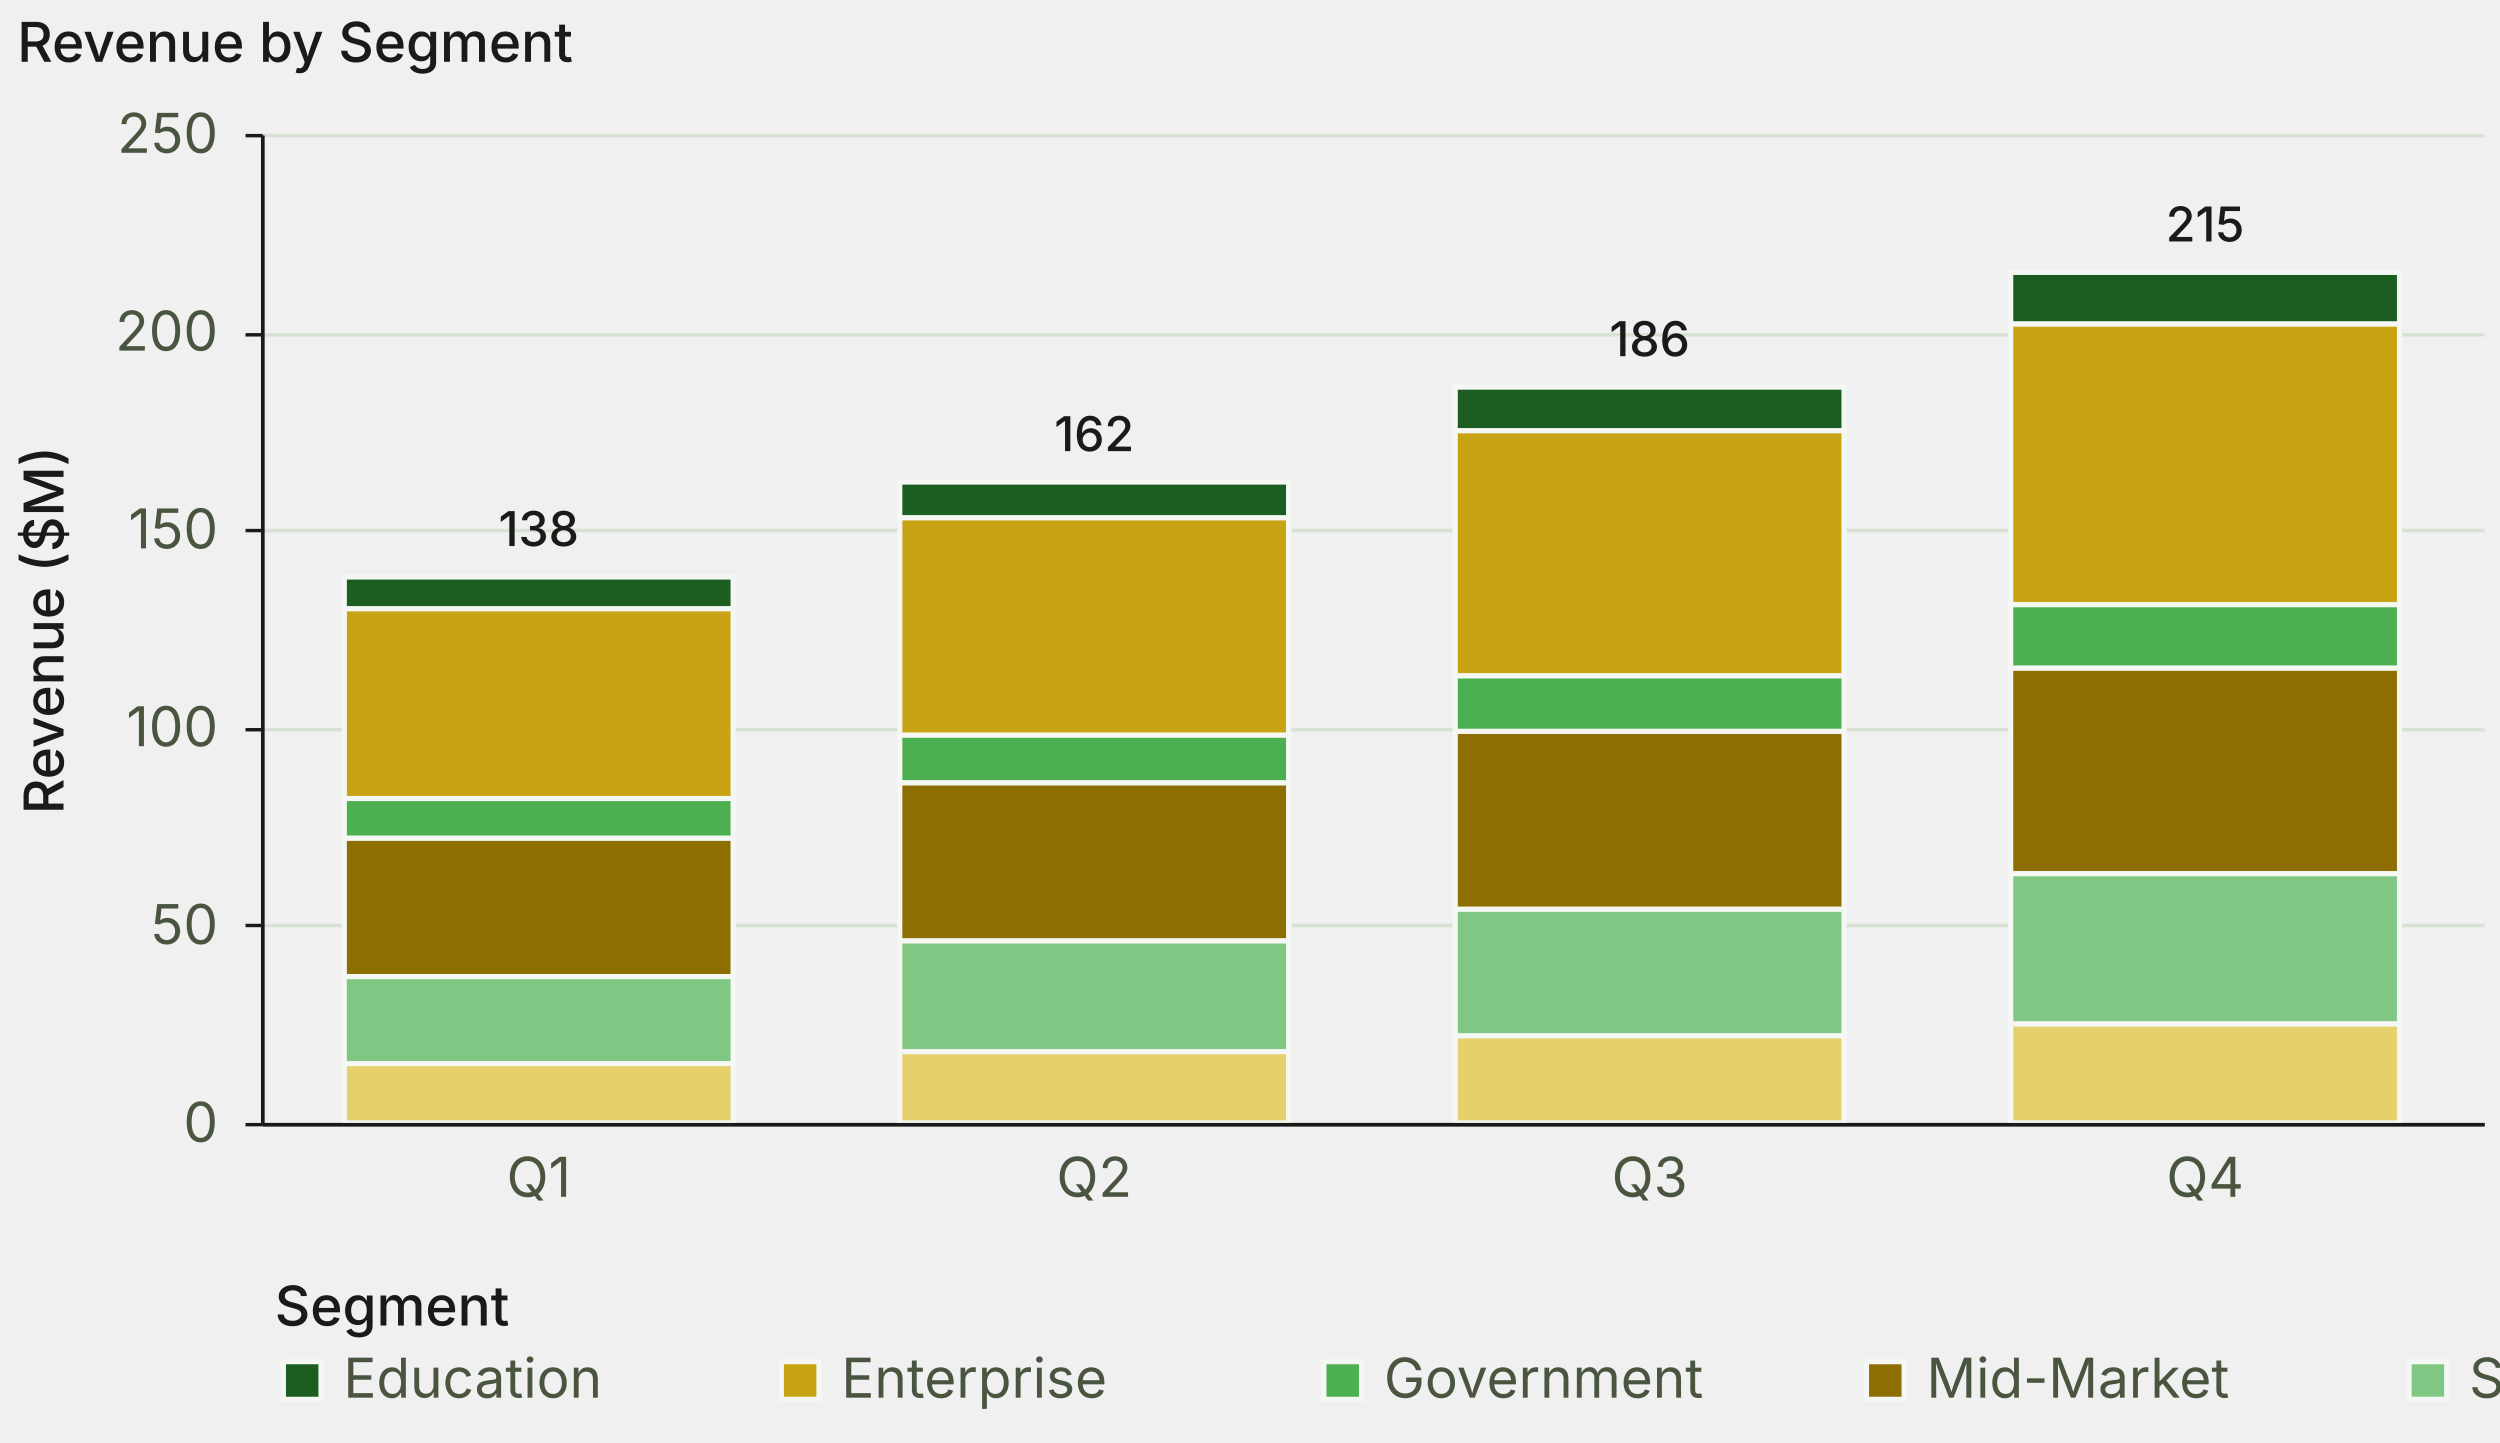
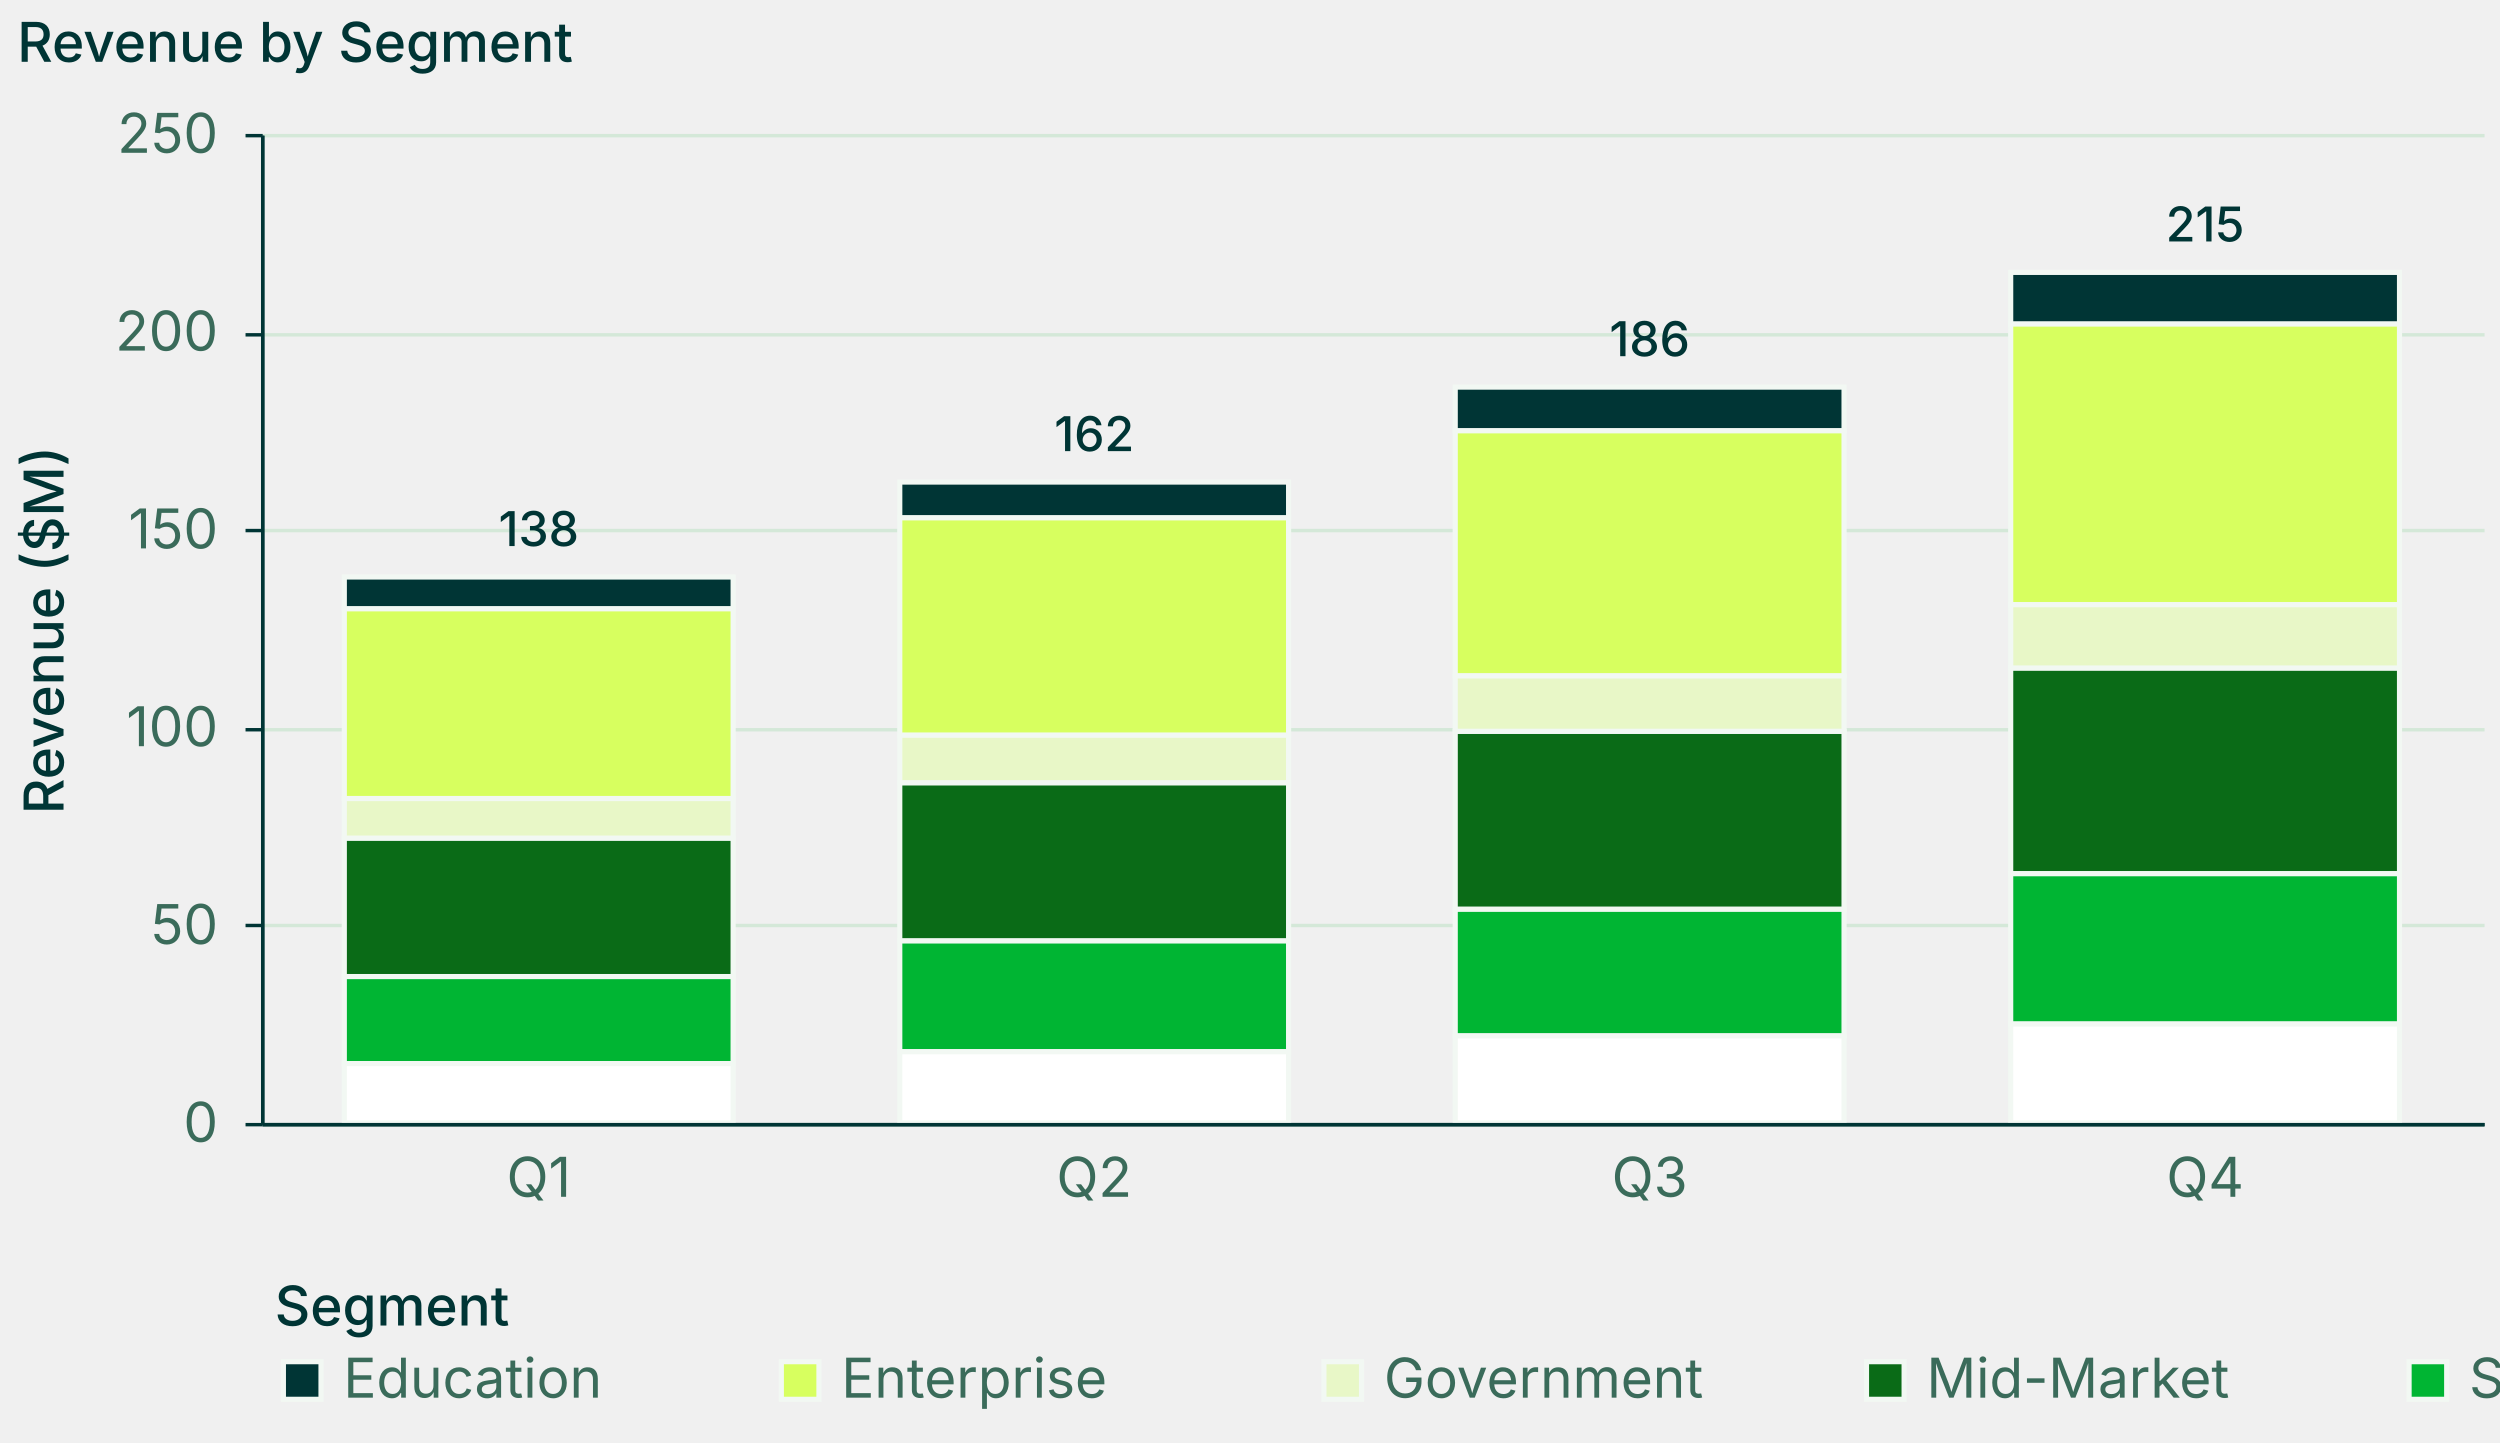
<svg xmlns="http://www.w3.org/2000/svg" version="1.1" class="marks" width="728" height="420" viewBox="0 0 728 420">
  <g fill="none" stroke-miterlimit="10" transform="translate(76,39)">
    <g class="mark-group role-frame root" role="graphics-object" aria-roledescription="group mark container">
      <g transform="translate(0,0)">
        <path class="background" aria-hidden="true" d="M0,0h647v288h-647Z" />
        <g>
          <g class="mark-group role-axis" aria-hidden="true">
            <g transform="translate(0.5,0.5)">
              <path class="background" aria-hidden="true" d="M0,0h0v0h0Z" pointer-events="none" />
              <g>
                <g class="mark-rule role-axis-grid" pointer-events="none">
-                   <line transform="translate(0,288)" x2="647" y2="0" stroke="#d8e2d4" stroke-width="1" stroke-dasharray="" opacity="1" />
-                   <line transform="translate(0,230)" x2="647" y2="0" stroke="#d8e2d4" stroke-width="1" stroke-dasharray="" opacity="1" />
-                   <line transform="translate(0,173)" x2="647" y2="0" stroke="#d8e2d4" stroke-width="1" stroke-dasharray="" opacity="1" />
-                   <line transform="translate(0,115)" x2="647" y2="0" stroke="#d8e2d4" stroke-width="1" stroke-dasharray="" opacity="1" />
-                   <line transform="translate(0,58)" x2="647" y2="0" stroke="#d8e2d4" stroke-width="1" stroke-dasharray="" opacity="1" />
-                   <line transform="translate(0,0)" x2="647" y2="0" stroke="#d8e2d4" stroke-width="1" stroke-dasharray="" opacity="1" />
+                   <line transform="translate(0,288)" x2="647" y2="0" stroke="#d4e8d8" stroke-width="1" stroke-dasharray="" opacity="1" />
+                   <line transform="translate(0,230)" x2="647" y2="0" stroke="#d4e8d8" stroke-width="1" stroke-dasharray="" opacity="1" />
+                   <line transform="translate(0,173)" x2="647" y2="0" stroke="#d4e8d8" stroke-width="1" stroke-dasharray="" opacity="1" />
+                   <line transform="translate(0,115)" x2="647" y2="0" stroke="#d4e8d8" stroke-width="1" stroke-dasharray="" opacity="1" />
+                   <line transform="translate(0,58)" x2="647" y2="0" stroke="#d4e8d8" stroke-width="1" stroke-dasharray="" opacity="1" />
+                   <line transform="translate(0,0)" x2="647" y2="0" stroke="#d4e8d8" stroke-width="1" stroke-dasharray="" opacity="1" />
                </g>
              </g>
              <path class="foreground" aria-hidden="true" d="" pointer-events="none" display="none" />
            </g>
          </g>
          <g class="mark-group role-axis" role="graphics-symbol" aria-roledescription="axis" aria-label="X-axis for a discrete scale with 4 values: Q1, Q2, Q3, Q4">
            <g transform="translate(0.5,288.5)">
              <path class="background" aria-hidden="true" d="M0,0h0v0h0Z" pointer-events="none" />
              <g>
                <g class="mark-text role-axis-label" pointer-events="none">
-                   <text text-anchor="middle" transform="translate(80.375,21)" font-family="system-ui, -apple-system, sans-serif" font-size="16px" fill="#4a5540" opacity="1">Q1</text>
-                   <text text-anchor="middle" transform="translate(242.125,21)" font-family="system-ui, -apple-system, sans-serif" font-size="16px" fill="#4a5540" opacity="1">Q2</text>
-                   <text text-anchor="middle" transform="translate(403.875,21)" font-family="system-ui, -apple-system, sans-serif" font-size="16px" fill="#4a5540" opacity="1">Q3</text>
-                   <text text-anchor="middle" transform="translate(565.625,21)" font-family="system-ui, -apple-system, sans-serif" font-size="16px" fill="#4a5540" opacity="1">Q4</text>
+                   <text text-anchor="middle" transform="translate(80.375,21)" font-family="system-ui, -apple-system, sans-serif" font-size="16px" fill="#3a6b5a" opacity="1">Q1</text>
+                   <text text-anchor="middle" transform="translate(242.125,21)" font-family="system-ui, -apple-system, sans-serif" font-size="16px" fill="#3a6b5a" opacity="1">Q2</text>
+                   <text text-anchor="middle" transform="translate(403.875,21)" font-family="system-ui, -apple-system, sans-serif" font-size="16px" fill="#3a6b5a" opacity="1">Q3</text>
+                   <text text-anchor="middle" transform="translate(565.625,21)" font-family="system-ui, -apple-system, sans-serif" font-size="16px" fill="#3a6b5a" opacity="1">Q4</text>
                </g>
                <g class="mark-rule role-axis-domain" pointer-events="none">
-                   <line transform="translate(0,0)" x2="647" y2="0" stroke="#1a1a1a" stroke-width="1" opacity="1" />
+                   <line transform="translate(0,0)" x2="647" y2="0" stroke="#003535" stroke-width="1" opacity="1" />
                </g>
              </g>
              <path class="foreground" aria-hidden="true" d="" pointer-events="none" display="none" />
            </g>
          </g>
          <g class="mark-group role-axis" role="graphics-symbol" aria-roledescription="axis" aria-label="Y-axis titled 'Revenue ($M)' for a linear scale with values from 0 to 250">
            <g transform="translate(0.5,0.5)">
              <path class="background" aria-hidden="true" d="M0,0h0v0h0Z" pointer-events="none" />
              <g>
                <g class="mark-rule role-axis-tick" pointer-events="none">
-                   <line transform="translate(0,288)" x2="-5" y2="0" stroke="#1a1a1a" stroke-width="1" opacity="1" />
-                   <line transform="translate(0,230)" x2="-5" y2="0" stroke="#1a1a1a" stroke-width="1" opacity="1" />
-                   <line transform="translate(0,173)" x2="-5" y2="0" stroke="#1a1a1a" stroke-width="1" opacity="1" />
-                   <line transform="translate(0,115)" x2="-5" y2="0" stroke="#1a1a1a" stroke-width="1" opacity="1" />
-                   <line transform="translate(0,58)" x2="-5" y2="0" stroke="#1a1a1a" stroke-width="1" opacity="1" />
-                   <line transform="translate(0,0)" x2="-5" y2="0" stroke="#1a1a1a" stroke-width="1" opacity="1" />
+                   <line transform="translate(0,288)" x2="-5" y2="0" stroke="#003535" stroke-width="1" opacity="1" />
+                   <line transform="translate(0,230)" x2="-5" y2="0" stroke="#003535" stroke-width="1" opacity="1" />
+                   <line transform="translate(0,173)" x2="-5" y2="0" stroke="#003535" stroke-width="1" opacity="1" />
+                   <line transform="translate(0,115)" x2="-5" y2="0" stroke="#003535" stroke-width="1" opacity="1" />
+                   <line transform="translate(0,58)" x2="-5" y2="0" stroke="#003535" stroke-width="1" opacity="1" />
+                   <line transform="translate(0,0)" x2="-5" y2="0" stroke="#003535" stroke-width="1" opacity="1" />
                </g>
                <g class="mark-text role-axis-label" pointer-events="none">
-                   <text text-anchor="end" transform="translate(-13,293)" font-family="system-ui, -apple-system, sans-serif" font-size="16px" fill="#4a5540" opacity="1">0</text>
-                   <text text-anchor="end" transform="translate(-13,235.4)" font-family="system-ui, -apple-system, sans-serif" font-size="16px" fill="#4a5540" opacity="1">50</text>
-                   <text text-anchor="end" transform="translate(-13,177.8)" font-family="system-ui, -apple-system, sans-serif" font-size="16px" fill="#4a5540" opacity="1">100</text>
-                   <text text-anchor="end" transform="translate(-13,120.2)" font-family="system-ui, -apple-system, sans-serif" font-size="16px" fill="#4a5540" opacity="1">150</text>
-                   <text text-anchor="end" transform="translate(-13,62.6)" font-family="system-ui, -apple-system, sans-serif" font-size="16px" fill="#4a5540" opacity="1">200</text>
-                   <text text-anchor="end" transform="translate(-13,5)" font-family="system-ui, -apple-system, sans-serif" font-size="16px" fill="#4a5540" opacity="1">250</text>
+                   <text text-anchor="end" transform="translate(-13,293)" font-family="system-ui, -apple-system, sans-serif" font-size="16px" fill="#3a6b5a" opacity="1">0</text>
+                   <text text-anchor="end" transform="translate(-13,235.4)" font-family="system-ui, -apple-system, sans-serif" font-size="16px" fill="#3a6b5a" opacity="1">50</text>
+                   <text text-anchor="end" transform="translate(-13,177.8)" font-family="system-ui, -apple-system, sans-serif" font-size="16px" fill="#3a6b5a" opacity="1">100</text>
+                   <text text-anchor="end" transform="translate(-13,120.2)" font-family="system-ui, -apple-system, sans-serif" font-size="16px" fill="#3a6b5a" opacity="1">150</text>
+                   <text text-anchor="end" transform="translate(-13,62.6)" font-family="system-ui, -apple-system, sans-serif" font-size="16px" fill="#3a6b5a" opacity="1">200</text>
+                   <text text-anchor="end" transform="translate(-13,5)" font-family="system-ui, -apple-system, sans-serif" font-size="16px" fill="#3a6b5a" opacity="1">250</text>
                </g>
                <g class="mark-rule role-axis-domain" pointer-events="none">
-                   <line transform="translate(0,288)" x2="0" y2="-288" stroke="#1a1a1a" stroke-width="1" opacity="1" />
+                   <line transform="translate(0,288)" x2="0" y2="-288" stroke="#003535" stroke-width="1" opacity="1" />
                </g>
                <g class="mark-text role-axis-title" pointer-events="none">
-                   <text text-anchor="middle" transform="translate(-55,144) rotate(-90) translate(0,-3)" font-family="system-ui, -apple-system, sans-serif" font-size="16px" font-weight="500" fill="#1a1a1a" opacity="1">Revenue ($M)</text>
+                   <text text-anchor="middle" transform="translate(-55,144) rotate(-90) translate(0,-3)" font-family="system-ui, -apple-system, sans-serif" font-size="16px" font-weight="500" fill="#003535" opacity="1">Revenue ($M)</text>
                </g>
              </g>
              <path class="foreground" aria-hidden="true" d="" pointer-events="none" display="none" />
            </g>
          </g>
          <g class="mark-rect role-mark layer_0_marks" role="graphics-object" aria-roledescription="rect mark container">
-             <path aria-label="quarter: Q1; Revenue ($M): 48; Segment: Enterprise" role="graphics-symbol" aria-roledescription="bar" d="M24.262,138.24h113.225v55.296h-113.225Z" fill="#C8A415" stroke="#f4f7f3" stroke-width="1.5" />
-             <path aria-label="quarter: Q1; Revenue ($M): 35; Segment: Mid-Market" role="graphics-symbol" aria-roledescription="bar" d="M24.262,205.056h113.225v40.32h-113.225Z" fill="#8D6E00" stroke="#f4f7f3" stroke-width="1.5" />
-             <path aria-label="quarter: Q1; Revenue ($M): 22; Segment: SMB" role="graphics-symbol" aria-roledescription="bar" d="M24.262,245.376h113.225v25.344h-113.225Z" fill="#81C784" stroke="#f4f7f3" stroke-width="1.5" />
-             <path aria-label="quarter: Q1; Revenue ($M): 15; Segment: Startup" role="graphics-symbol" aria-roledescription="bar" d="M24.262,270.72h113.225v17.28h-113.225Z" fill="#E6D06C" stroke="#f4f7f3" stroke-width="1.5" />
-             <path aria-label="quarter: Q1; Revenue ($M): 10; Segment: Government" role="graphics-symbol" aria-roledescription="bar" d="M24.262,193.536h113.225v11.52h-113.225Z" fill="#4CAF50" stroke="#f4f7f3" stroke-width="1.5" />
-             <path aria-label="quarter: Q1; Revenue ($M): 8; Segment: Education" role="graphics-symbol" aria-roledescription="bar" d="M24.262,129.024h113.225v9.216h-113.225Z" fill="#1B5E20" stroke="#f4f7f3" stroke-width="1.5" />
-             <path aria-label="quarter: Q2; Revenue ($M): 55; Segment: Enterprise" role="graphics-symbol" aria-roledescription="bar" d="M186.012,111.744h113.225v63.36h-113.225Z" fill="#C8A415" stroke="#f4f7f3" stroke-width="1.5" />
-             <path aria-label="quarter: Q2; Revenue ($M): 40; Segment: Mid-Market" role="graphics-symbol" aria-roledescription="bar" d="M186.012,188.928h113.225v46.08h-113.225Z" fill="#8D6E00" stroke="#f4f7f3" stroke-width="1.5" />
-             <path aria-label="quarter: Q2; Revenue ($M): 28; Segment: SMB" role="graphics-symbol" aria-roledescription="bar" d="M186.012,235.008h113.225v32.256h-113.225Z" fill="#81C784" stroke="#f4f7f3" stroke-width="1.5" />
-             <path aria-label="quarter: Q2; Revenue ($M): 18; Segment: Startup" role="graphics-symbol" aria-roledescription="bar" d="M186.012,267.264h113.225v20.736h-113.225Z" fill="#E6D06C" stroke="#f4f7f3" stroke-width="1.5" />
-             <path aria-label="quarter: Q2; Revenue ($M): 12; Segment: Government" role="graphics-symbol" aria-roledescription="bar" d="M186.012,175.104h113.225v13.824h-113.225Z" fill="#4CAF50" stroke="#f4f7f3" stroke-width="1.5" />
-             <path aria-label="quarter: Q2; Revenue ($M): 9; Segment: Education" role="graphics-symbol" aria-roledescription="bar" d="M186.012,101.376h113.225v10.368h-113.225Z" fill="#1B5E20" stroke="#f4f7f3" stroke-width="1.5" />
-             <path aria-label="quarter: Q3; Revenue ($M): 62; Segment: Enterprise" role="graphics-symbol" aria-roledescription="bar" d="M347.762,86.4h113.225v71.424h-113.225Z" fill="#C8A415" stroke="#f4f7f3" stroke-width="1.5" />
-             <path aria-label="quarter: Q3; Revenue ($M): 45; Segment: Mid-Market" role="graphics-symbol" aria-roledescription="bar" d="M347.762,173.952h113.225v51.84h-113.225Z" fill="#8D6E00" stroke="#f4f7f3" stroke-width="1.5" />
-             <path aria-label="quarter: Q3; Revenue ($M): 32; Segment: SMB" role="graphics-symbol" aria-roledescription="bar" d="M347.762,225.792h113.225v36.864h-113.225Z" fill="#81C784" stroke="#f4f7f3" stroke-width="1.5" />
-             <path aria-label="quarter: Q3; Revenue ($M): 22; Segment: Startup" role="graphics-symbol" aria-roledescription="bar" d="M347.762,262.656h113.225v25.344h-113.225Z" fill="#E6D06C" stroke="#f4f7f3" stroke-width="1.5" />
-             <path aria-label="quarter: Q3; Revenue ($M): 14; Segment: Government" role="graphics-symbol" aria-roledescription="bar" d="M347.762,157.824h113.225v16.128h-113.225Z" fill="#4CAF50" stroke="#f4f7f3" stroke-width="1.5" />
-             <path aria-label="quarter: Q3; Revenue ($M): 11; Segment: Education" role="graphics-symbol" aria-roledescription="bar" d="M347.762,73.728h113.225v12.672h-113.225Z" fill="#1B5E20" stroke="#f4f7f3" stroke-width="1.5" />
-             <path aria-label="quarter: Q4; Revenue ($M): 71; Segment: Enterprise" role="graphics-symbol" aria-roledescription="bar" d="M509.512,55.296h113.225v81.792h-113.225Z" fill="#C8A415" stroke="#f4f7f3" stroke-width="1.5" />
-             <path aria-label="quarter: Q4; Revenue ($M): 52; Segment: Mid-Market" role="graphics-symbol" aria-roledescription="bar" d="M509.512,155.52h113.225v59.904h-113.225Z" fill="#8D6E00" stroke="#f4f7f3" stroke-width="1.5" />
-             <path aria-label="quarter: Q4; Revenue ($M): 38; Segment: SMB" role="graphics-symbol" aria-roledescription="bar" d="M509.512,215.424h113.225v43.776h-113.225Z" fill="#81C784" stroke="#f4f7f3" stroke-width="1.5" />
-             <path aria-label="quarter: Q4; Revenue ($M): 25; Segment: Startup" role="graphics-symbol" aria-roledescription="bar" d="M509.512,259.2h113.225v28.8h-113.225Z" fill="#E6D06C" stroke="#f4f7f3" stroke-width="1.5" />
-             <path aria-label="quarter: Q4; Revenue ($M): 16; Segment: Government" role="graphics-symbol" aria-roledescription="bar" d="M509.512,137.088h113.225v18.432h-113.225Z" fill="#4CAF50" stroke="#f4f7f3" stroke-width="1.5" />
-             <path aria-label="quarter: Q4; Revenue ($M): 13; Segment: Education" role="graphics-symbol" aria-roledescription="bar" d="M509.512,40.32h113.225v14.976h-113.225Z" fill="#1B5E20" stroke="#f4f7f3" stroke-width="1.5" />
+             <path aria-label="quarter: Q1; Revenue ($M): 48; Segment: Enterprise" role="graphics-symbol" aria-roledescription="bar" d="M24.262,138.24h113.225v55.296h-113.225Z" fill="#D7FF5F" stroke="#f2f8f3" stroke-width="1.5" />
+             <path aria-label="quarter: Q1; Revenue ($M): 35; Segment: Mid-Market" role="graphics-symbol" aria-roledescription="bar" d="M24.262,205.056h113.225v40.32h-113.225Z" fill="#0A6B17" stroke="#f2f8f3" stroke-width="1.5" />
+             <path aria-label="quarter: Q1; Revenue ($M): 22; Segment: SMB" role="graphics-symbol" aria-roledescription="bar" d="M24.262,245.376h113.225v25.344h-113.225Z" fill="#00B533" stroke="#f2f8f3" stroke-width="1.5" />
+             <path aria-label="quarter: Q1; Revenue ($M): 15; Segment: Startup" role="graphics-symbol" aria-roledescription="bar" d="M24.262,270.72h113.225v17.28h-113.225Z" fill="#FFFFFF" stroke="#f2f8f3" stroke-width="1.5" />
+             <path aria-label="quarter: Q1; Revenue ($M): 10; Segment: Government" role="graphics-symbol" aria-roledescription="bar" d="M24.262,193.536h113.225v11.52h-113.225Z" fill="#E8F7C7" stroke="#f2f8f3" stroke-width="1.5" />
+             <path aria-label="quarter: Q1; Revenue ($M): 8; Segment: Education" role="graphics-symbol" aria-roledescription="bar" d="M24.262,129.024h113.225v9.216h-113.225Z" fill="#003535" stroke="#f2f8f3" stroke-width="1.5" />
+             <path aria-label="quarter: Q2; Revenue ($M): 55; Segment: Enterprise" role="graphics-symbol" aria-roledescription="bar" d="M186.012,111.744h113.225v63.36h-113.225Z" fill="#D7FF5F" stroke="#f2f8f3" stroke-width="1.5" />
+             <path aria-label="quarter: Q2; Revenue ($M): 40; Segment: Mid-Market" role="graphics-symbol" aria-roledescription="bar" d="M186.012,188.928h113.225v46.08h-113.225Z" fill="#0A6B17" stroke="#f2f8f3" stroke-width="1.5" />
+             <path aria-label="quarter: Q2; Revenue ($M): 28; Segment: SMB" role="graphics-symbol" aria-roledescription="bar" d="M186.012,235.008h113.225v32.256h-113.225Z" fill="#00B533" stroke="#f2f8f3" stroke-width="1.5" />
+             <path aria-label="quarter: Q2; Revenue ($M): 18; Segment: Startup" role="graphics-symbol" aria-roledescription="bar" d="M186.012,267.264h113.225v20.736h-113.225Z" fill="#FFFFFF" stroke="#f2f8f3" stroke-width="1.5" />
+             <path aria-label="quarter: Q2; Revenue ($M): 12; Segment: Government" role="graphics-symbol" aria-roledescription="bar" d="M186.012,175.104h113.225v13.824h-113.225Z" fill="#E8F7C7" stroke="#f2f8f3" stroke-width="1.5" />
+             <path aria-label="quarter: Q2; Revenue ($M): 9; Segment: Education" role="graphics-symbol" aria-roledescription="bar" d="M186.012,101.376h113.225v10.368h-113.225Z" fill="#003535" stroke="#f2f8f3" stroke-width="1.5" />
+             <path aria-label="quarter: Q3; Revenue ($M): 62; Segment: Enterprise" role="graphics-symbol" aria-roledescription="bar" d="M347.762,86.4h113.225v71.424h-113.225Z" fill="#D7FF5F" stroke="#f2f8f3" stroke-width="1.5" />
+             <path aria-label="quarter: Q3; Revenue ($M): 45; Segment: Mid-Market" role="graphics-symbol" aria-roledescription="bar" d="M347.762,173.952h113.225v51.84h-113.225Z" fill="#0A6B17" stroke="#f2f8f3" stroke-width="1.5" />
+             <path aria-label="quarter: Q3; Revenue ($M): 32; Segment: SMB" role="graphics-symbol" aria-roledescription="bar" d="M347.762,225.792h113.225v36.864h-113.225Z" fill="#00B533" stroke="#f2f8f3" stroke-width="1.5" />
+             <path aria-label="quarter: Q3; Revenue ($M): 22; Segment: Startup" role="graphics-symbol" aria-roledescription="bar" d="M347.762,262.656h113.225v25.344h-113.225Z" fill="#FFFFFF" stroke="#f2f8f3" stroke-width="1.5" />
+             <path aria-label="quarter: Q3; Revenue ($M): 14; Segment: Government" role="graphics-symbol" aria-roledescription="bar" d="M347.762,157.824h113.225v16.128h-113.225Z" fill="#E8F7C7" stroke="#f2f8f3" stroke-width="1.5" />
+             <path aria-label="quarter: Q3; Revenue ($M): 11; Segment: Education" role="graphics-symbol" aria-roledescription="bar" d="M347.762,73.728h113.225v12.672h-113.225Z" fill="#003535" stroke="#f2f8f3" stroke-width="1.5" />
+             <path aria-label="quarter: Q4; Revenue ($M): 71; Segment: Enterprise" role="graphics-symbol" aria-roledescription="bar" d="M509.512,55.296h113.225v81.792h-113.225Z" fill="#D7FF5F" stroke="#f2f8f3" stroke-width="1.5" />
+             <path aria-label="quarter: Q4; Revenue ($M): 52; Segment: Mid-Market" role="graphics-symbol" aria-roledescription="bar" d="M509.512,155.52h113.225v59.904h-113.225Z" fill="#0A6B17" stroke="#f2f8f3" stroke-width="1.5" />
+             <path aria-label="quarter: Q4; Revenue ($M): 38; Segment: SMB" role="graphics-symbol" aria-roledescription="bar" d="M509.512,215.424h113.225v43.776h-113.225Z" fill="#00B533" stroke="#f2f8f3" stroke-width="1.5" />
+             <path aria-label="quarter: Q4; Revenue ($M): 25; Segment: Startup" role="graphics-symbol" aria-roledescription="bar" d="M509.512,259.2h113.225v28.8h-113.225Z" fill="#FFFFFF" stroke="#f2f8f3" stroke-width="1.5" />
+             <path aria-label="quarter: Q4; Revenue ($M): 16; Segment: Government" role="graphics-symbol" aria-roledescription="bar" d="M509.512,137.088h113.225v18.432h-113.225Z" fill="#E8F7C7" stroke="#f2f8f3" stroke-width="1.5" />
+             <path aria-label="quarter: Q4; Revenue ($M): 13; Segment: Education" role="graphics-symbol" aria-roledescription="bar" d="M509.512,40.32h113.225v14.976h-113.225Z" fill="#003535" stroke="#f2f8f3" stroke-width="1.5" />
          </g>
          <g class="mark-text role-mark layer_1_marks" role="graphics-object" aria-roledescription="text mark container">
-             <text aria-label="quarter: Q1; Sum of revenue: 138" role="graphics-symbol" aria-roledescription="text mark" text-anchor="middle" transform="translate(80.875,120.024)" font-family="system-ui, -apple-system, sans-serif" font-size="14px" font-weight="500" fill="#1a1a1a">138</text>
-             <text aria-label="quarter: Q2; Sum of revenue: 162" role="graphics-symbol" aria-roledescription="text mark" text-anchor="middle" transform="translate(242.625,92.376)" font-family="system-ui, -apple-system, sans-serif" font-size="14px" font-weight="500" fill="#1a1a1a">162</text>
-             <text aria-label="quarter: Q3; Sum of revenue: 186" role="graphics-symbol" aria-roledescription="text mark" text-anchor="middle" transform="translate(404.375,64.728)" font-family="system-ui, -apple-system, sans-serif" font-size="14px" font-weight="500" fill="#1a1a1a">186</text>
-             <text aria-label="quarter: Q4; Sum of revenue: 215" role="graphics-symbol" aria-roledescription="text mark" text-anchor="middle" transform="translate(566.125,31.32)" font-family="system-ui, -apple-system, sans-serif" font-size="14px" font-weight="500" fill="#1a1a1a">215</text>
+             <text aria-label="quarter: Q1; Sum of revenue: 138" role="graphics-symbol" aria-roledescription="text mark" text-anchor="middle" transform="translate(80.875,120.024)" font-family="system-ui, -apple-system, sans-serif" font-size="14px" font-weight="500" fill="#003535">138</text>
+             <text aria-label="quarter: Q2; Sum of revenue: 162" role="graphics-symbol" aria-roledescription="text mark" text-anchor="middle" transform="translate(242.625,92.376)" font-family="system-ui, -apple-system, sans-serif" font-size="14px" font-weight="500" fill="#003535">162</text>
+             <text aria-label="quarter: Q3; Sum of revenue: 186" role="graphics-symbol" aria-roledescription="text mark" text-anchor="middle" transform="translate(404.375,64.728)" font-family="system-ui, -apple-system, sans-serif" font-size="14px" font-weight="500" fill="#003535">186</text>
+             <text aria-label="quarter: Q4; Sum of revenue: 215" role="graphics-symbol" aria-roledescription="text mark" text-anchor="middle" transform="translate(566.125,31.32)" font-family="system-ui, -apple-system, sans-serif" font-size="14px" font-weight="500" fill="#003535">215</text>
          </g>
          <g class="mark-group role-legend" role="graphics-symbol" aria-roledescription="legend" aria-label="Symbol legend titled 'Segment' for fill color with 6 values: Education, Enterprise, Government, Mid-Market, SMB, Startup">
            <g transform="translate(0,330)">
              <path class="background" aria-hidden="true" d="M0.5,0.5h804v45h-804Z" pointer-events="none" />
              <g>
                <g class="mark-group role-legend-entry">
                  <g transform="translate(4,25)">
                    <path class="background" aria-hidden="true" d="M0,0h0v0h0Z" pointer-events="none" />
                    <g>
                      <g class="mark-group role-scope" role="graphics-object" aria-roledescription="group mark container">
                        <g transform="translate(0,0)">
                          <path class="background" aria-hidden="true" d="M0,0h135v16h-135Z" pointer-events="none" opacity="1" />
                          <g>
                            <g class="mark-symbol role-legend-symbol" pointer-events="none">
-                               <path transform="translate(8,8)" d="M-5.477,-5.477h10.954v10.954h-10.954Z" fill="#1B5E20" stroke="#f4f7f3" stroke-width="1.5" opacity="1" />
-                             </g>
-                             <g class="mark-text role-legend-label" pointer-events="none">
-                               <text text-anchor="start" transform="translate(20,13)" font-family="system-ui, -apple-system, sans-serif" font-size="16px" fill="#4a5540" opacity="1">Education</text>
+                               <path transform="translate(8,8)" d="M-5.477,-5.477h10.954v10.954h-10.954Z" fill="#003535" stroke="#f2f8f3" stroke-width="1.5" opacity="1" />
+                             </g>
+                             <g class="mark-text role-legend-label" pointer-events="none">
+                               <text text-anchor="start" transform="translate(20,13)" font-family="system-ui, -apple-system, sans-serif" font-size="16px" fill="#3a6b5a" opacity="1">Education</text>
                            </g>
                          </g>
                          <path class="foreground" aria-hidden="true" d="" pointer-events="none" display="none" />
                        </g>
                        <g transform="translate(145,0)">
                          <path class="background" aria-hidden="true" d="M0,0h148v16h-148Z" pointer-events="none" opacity="1" />
                          <g>
                            <g class="mark-symbol role-legend-symbol" pointer-events="none">
-                               <path transform="translate(8,8)" d="M-5.477,-5.477h10.954v10.954h-10.954Z" fill="#C8A415" stroke="#f4f7f3" stroke-width="1.5" opacity="1" />
-                             </g>
-                             <g class="mark-text role-legend-label" pointer-events="none">
-                               <text text-anchor="start" transform="translate(20,13)" font-family="system-ui, -apple-system, sans-serif" font-size="16px" fill="#4a5540" opacity="1">Enterprise</text>
+                               <path transform="translate(8,8)" d="M-5.477,-5.477h10.954v10.954h-10.954Z" fill="#D7FF5F" stroke="#f2f8f3" stroke-width="1.5" opacity="1" />
+                             </g>
+                             <g class="mark-text role-legend-label" pointer-events="none">
+                               <text text-anchor="start" transform="translate(20,13)" font-family="system-ui, -apple-system, sans-serif" font-size="16px" fill="#3a6b5a" opacity="1">Enterprise</text>
                            </g>
                          </g>
                          <path class="foreground" aria-hidden="true" d="" pointer-events="none" display="none" />
                        </g>
                        <g transform="translate(303,0)">
                          <path class="background" aria-hidden="true" d="M0,0h148v16h-148Z" pointer-events="none" opacity="1" />
                          <g>
                            <g class="mark-symbol role-legend-symbol" pointer-events="none">
-                               <path transform="translate(8,8)" d="M-5.477,-5.477h10.954v10.954h-10.954Z" fill="#4CAF50" stroke="#f4f7f3" stroke-width="1.5" opacity="1" />
-                             </g>
-                             <g class="mark-text role-legend-label" pointer-events="none">
-                               <text text-anchor="start" transform="translate(20,13)" font-family="system-ui, -apple-system, sans-serif" font-size="16px" fill="#4a5540" opacity="1">Government</text>
+                               <path transform="translate(8,8)" d="M-5.477,-5.477h10.954v10.954h-10.954Z" fill="#E8F7C7" stroke="#f2f8f3" stroke-width="1.5" opacity="1" />
+                             </g>
+                             <g class="mark-text role-legend-label" pointer-events="none">
+                               <text text-anchor="start" transform="translate(20,13)" font-family="system-ui, -apple-system, sans-serif" font-size="16px" fill="#3a6b5a" opacity="1">Government</text>
                            </g>
                          </g>
                          <path class="foreground" aria-hidden="true" d="" pointer-events="none" display="none" />
                        </g>
                        <g transform="translate(461,0)">
                          <path class="background" aria-hidden="true" d="M0,0h148v16h-148Z" pointer-events="none" opacity="1" />
                          <g>
                            <g class="mark-symbol role-legend-symbol" pointer-events="none">
-                               <path transform="translate(8,8)" d="M-5.477,-5.477h10.954v10.954h-10.954Z" fill="#8D6E00" stroke="#f4f7f3" stroke-width="1.5" opacity="1" />
-                             </g>
-                             <g class="mark-text role-legend-label" pointer-events="none">
-                               <text text-anchor="start" transform="translate(20,13)" font-family="system-ui, -apple-system, sans-serif" font-size="16px" fill="#4a5540" opacity="1">Mid-Market</text>
+                               <path transform="translate(8,8)" d="M-5.477,-5.477h10.954v10.954h-10.954Z" fill="#0A6B17" stroke="#f2f8f3" stroke-width="1.5" opacity="1" />
+                             </g>
+                             <g class="mark-text role-legend-label" pointer-events="none">
+                               <text text-anchor="start" transform="translate(20,13)" font-family="system-ui, -apple-system, sans-serif" font-size="16px" fill="#3a6b5a" opacity="1">Mid-Market</text>
                            </g>
                          </g>
                          <path class="foreground" aria-hidden="true" d="" pointer-events="none" display="none" />
                        </g>
                        <g transform="translate(619,0)">
                          <path class="background" aria-hidden="true" d="M0,0h58v16h-58Z" pointer-events="none" opacity="1" />
                          <g>
                            <g class="mark-symbol role-legend-symbol" pointer-events="none">
-                               <path transform="translate(8,8)" d="M-5.477,-5.477h10.954v10.954h-10.954Z" fill="#81C784" stroke="#f4f7f3" stroke-width="1.5" opacity="1" />
-                             </g>
-                             <g class="mark-text role-legend-label" pointer-events="none">
-                               <text text-anchor="start" transform="translate(20,13)" font-family="system-ui, -apple-system, sans-serif" font-size="16px" fill="#4a5540" opacity="1">SMB</text>
+                               <path transform="translate(8,8)" d="M-5.477,-5.477h10.954v10.954h-10.954Z" fill="#00B533" stroke="#f2f8f3" stroke-width="1.5" opacity="1" />
+                             </g>
+                             <g class="mark-text role-legend-label" pointer-events="none">
+                               <text text-anchor="start" transform="translate(20,13)" font-family="system-ui, -apple-system, sans-serif" font-size="16px" fill="#3a6b5a" opacity="1">SMB</text>
                            </g>
                          </g>
                          <path class="foreground" aria-hidden="true" d="" pointer-events="none" display="none" />
                        </g>
                        <g transform="translate(687,0)">
                          <path class="background" aria-hidden="true" d="M0,0h109v16h-109Z" pointer-events="none" opacity="1" />
                          <g>
                            <g class="mark-symbol role-legend-symbol" pointer-events="none">
-                               <path transform="translate(8,8)" d="M-5.477,-5.477h10.954v10.954h-10.954Z" fill="#E6D06C" stroke="#f4f7f3" stroke-width="1.5" opacity="1" />
-                             </g>
-                             <g class="mark-text role-legend-label" pointer-events="none">
-                               <text text-anchor="start" transform="translate(20,13)" font-family="system-ui, -apple-system, sans-serif" font-size="16px" fill="#4a5540" opacity="1">Startup</text>
+                               <path transform="translate(8,8)" d="M-5.477,-5.477h10.954v10.954h-10.954Z" fill="#FFFFFF" stroke="#f2f8f3" stroke-width="1.5" opacity="1" />
+                             </g>
+                             <g class="mark-text role-legend-label" pointer-events="none">
+                               <text text-anchor="start" transform="translate(20,13)" font-family="system-ui, -apple-system, sans-serif" font-size="16px" fill="#3a6b5a" opacity="1">Startup</text>
                            </g>
                          </g>
                          <path class="foreground" aria-hidden="true" d="" pointer-events="none" display="none" />
                        </g>
                      </g>
                    </g>
                    <path class="foreground" aria-hidden="true" d="" pointer-events="none" display="none" />
                  </g>
                </g>
                <g class="mark-text role-legend-title" pointer-events="none">
-                   <text text-anchor="start" transform="translate(4,17)" font-family="system-ui, -apple-system, sans-serif" font-size="16px" font-weight="500" fill="#1a1a1a" opacity="1">Segment</text>
+                   <text text-anchor="start" transform="translate(4,17)" font-family="system-ui, -apple-system, sans-serif" font-size="16px" font-weight="500" fill="#003535" opacity="1">Segment</text>
                </g>
              </g>
              <path class="foreground" aria-hidden="true" d="" pointer-events="none" display="none" />
            </g>
          </g>
          <g class="axis-domain-overlay">
            <g transform="translate(0.5,288.5)">
              <g class="mark-rule role-axis-domain" pointer-events="none">
-                 <line transform="translate(0,0)" x2="647" y2="0" stroke="#1a1a1a" stroke-width="1" opacity="1" />
+                 <line transform="translate(0,0)" x2="647" y2="0" stroke="#003535" stroke-width="1" opacity="1" />
              </g>
            </g>
            <g transform="translate(0.5,0.5)">
              <g class="mark-rule role-axis-domain" pointer-events="none">
-                 <line transform="translate(0,288)" x2="0" y2="-288" stroke="#1a1a1a" stroke-width="1" opacity="1" />
+                 <line transform="translate(0,288)" x2="0" y2="-288" stroke="#003535" stroke-width="1" opacity="1" />
              </g>
            </g>
          </g>
          <g class="mark-group role-title">
            <g transform="translate(-71,-34)">
              <path class="background" aria-hidden="true" d="M0,0h0v0h0Z" pointer-events="none" />
              <g>
                <g class="mark-text role-title-text" role="graphics-symbol" aria-roledescription="title" aria-label="Title text 'Revenue by Segment'" pointer-events="none">
-                   <text text-anchor="start" transform="translate(0,13)" font-family="system-ui, -apple-system, sans-serif" font-size="16px" font-weight="500" fill="#1a1a1a" opacity="1">Revenue by Segment</text>
+                   <text text-anchor="start" transform="translate(0,13)" font-family="system-ui, -apple-system, sans-serif" font-size="16px" font-weight="500" fill="#003535" opacity="1">Revenue by Segment</text>
                </g>
              </g>
              <path class="foreground" aria-hidden="true" d="" pointer-events="none" display="none" />
            </g>
          </g>
        </g>
        <path class="foreground" aria-hidden="true" d="" display="none" />
      </g>
    </g>
  </g>
</svg>
